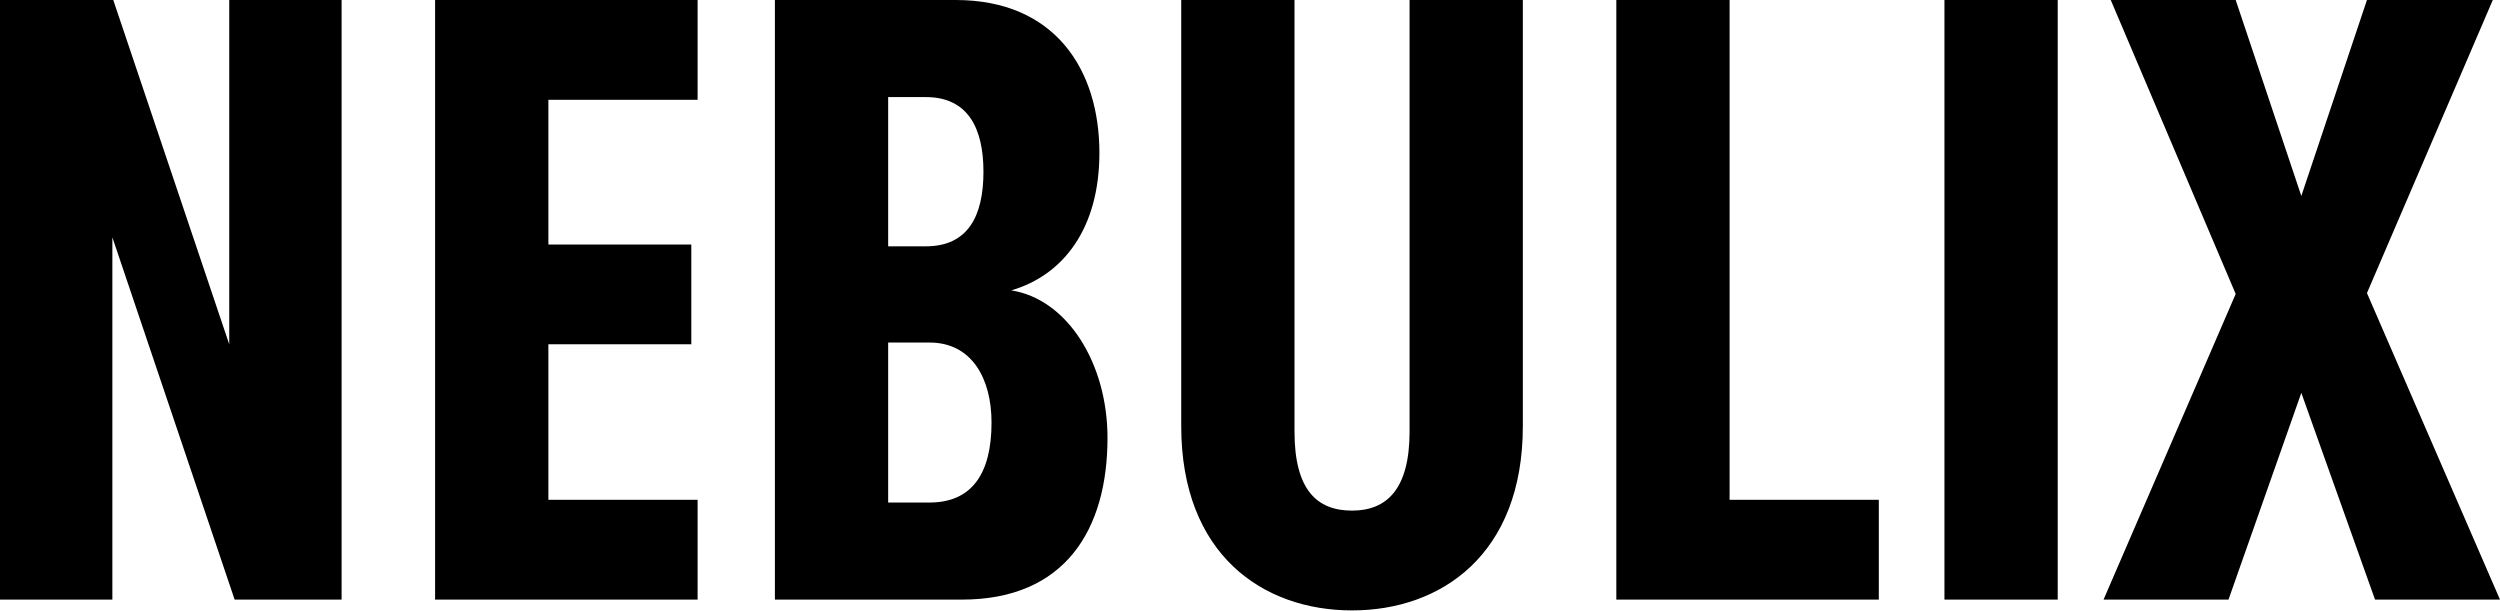
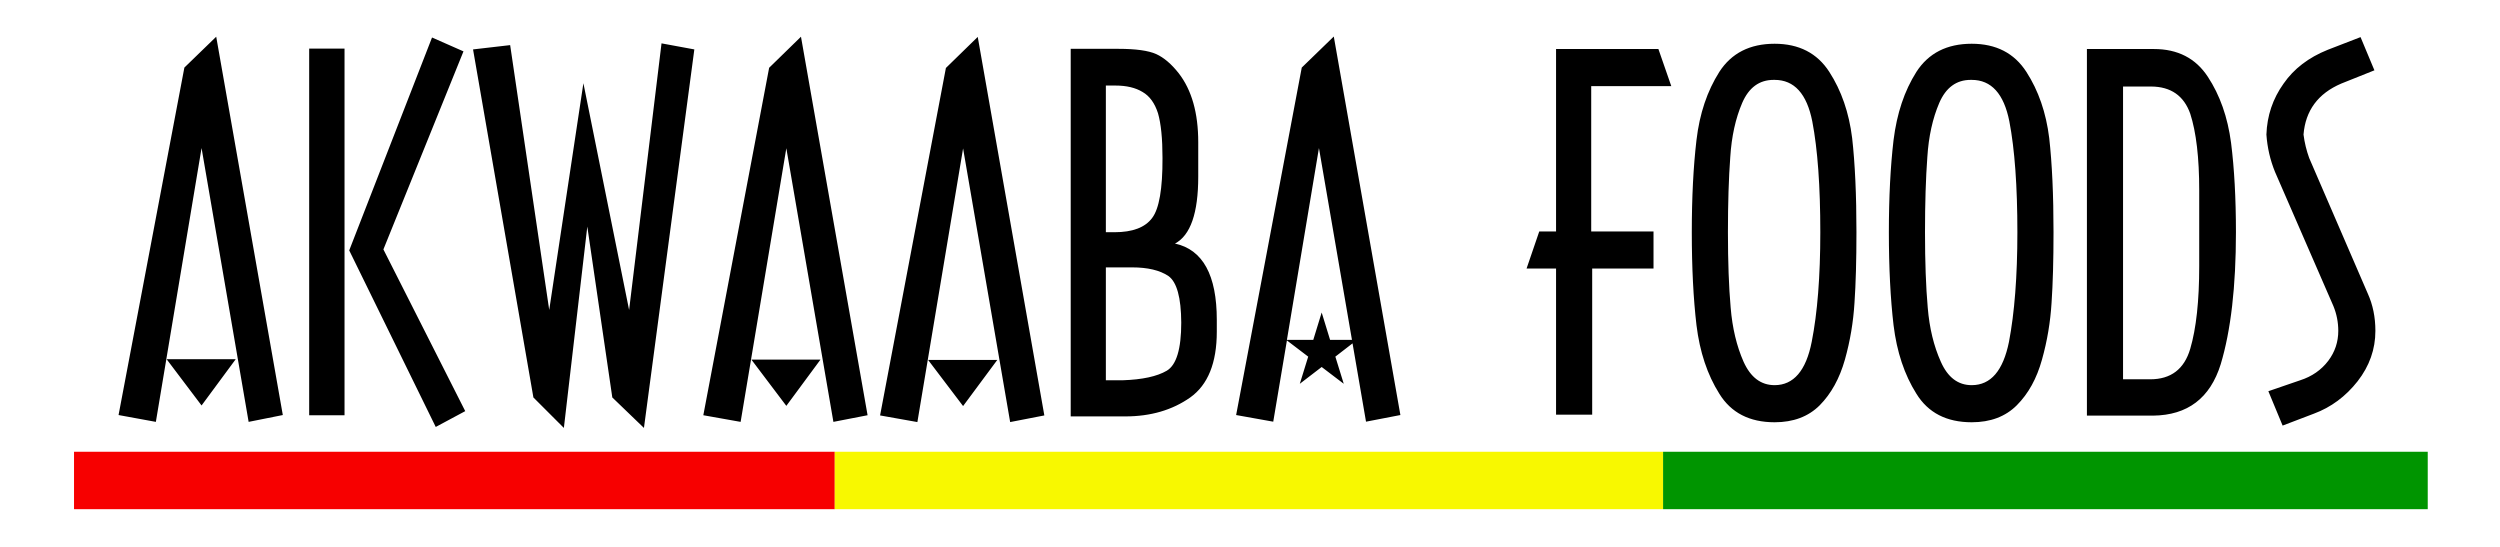
- <svg xmlns="http://www.w3.org/2000/svg" xml:space="preserve" style="enable-background:new 0 0 1164.06 284.21" viewBox="0 0 1164.06 284.21">
-   <path d="M109.25 279.19 52.32 110.5v168.69H0V0h52.74l54 160.32V0h52.32v279.19h-49.81zm93.34 0V0h122.23v46.46h-69.48v67.39h66.55v46.46h-66.55v72.41h69.48v46.46H202.59zm158.22 0V0h84.13c46.46 0 66.97 32.65 66.97 71.16 0 35.16-16.74 56.93-41.02 64.04 26.37 4.19 44.79 34.32 44.79 68.65 0 42.7-19.67 75.34-67.81 75.34h-87.06zm52.74-164.5h17.58c19.67 0 26.79-14.23 26.79-34.74 0-20.09-7.12-34.74-26.79-34.74h-17.58v69.48zm0 119.3h19.25c19.67 0 28.88-13.39 28.88-37.25 0-20.51-9.21-37.25-28.88-37.25h-19.25v74.5zM550.01 0h52.74v200.92c0 27.21 10.46 36.83 26.79 36.83 15.91 0 26.79-9.63 26.79-36.83V0h52.74v198.41c0 59.86-38.09 85.81-79.53 85.81s-79.53-25.95-79.53-85.81V0zM752.6 279.19V0h52.74v232.73h69.48v46.46H752.6zm152.78 0V0h52.74v279.19h-52.74zm200.49 0-34.32-96.27-33.91 96.27h-58.18l61.53-142.32L982.81 0h58.18l30.56 91.25L1102.11 0h58.6l-58.6 136.46 61.95 142.74h-58.19z" fill="currentColor" />
+ <svg xmlns="http://www.w3.org/2000/svg" version="1.2" viewBox="0 0 1280 280" width="1280" height="280">
+   <path id="Path 2" fill-rule="evenodd" fill="#000000" d="m103.2 75.8l-23.4 140.2-19.1-3.5 33.7-177.9 16.3-15.8 34.1 193.7-17.5 3.5zm589.3 100l-8.8 6.8 4.3 13.9-11.3-8.6-11.2 8.6 4.3-13.9-10.9-8.3-7 41.6-19-3.4 33.6-177.9 16.4-15.9 34.1 193.8-17.6 3.4zm-15.8-15.8l4.3 14h11.2l-16.9-98.2-16.4 98.2h13.5zm-573.5 47.6l-17.9-23.7h35.4zm119.9 11l-44.3-90.4 42.4-109 16.1 7.1-41 101.4 41.9 82.8zm-64.8-193.7h18.1v187.7h-18.1zm122.9 133.8l17.5-116.1 23.4 116.1 16.6-136.5 16.8 3.1-25.8 193.8-16.2-15.6-12.8-87.5-12 103.1-15.6-15.6-30.9-178.2 19-2.2zm121.4-82.8l-23.4 140.1-19.1-3.4 33.7-177.9 16.3-15.9 34.1 193.8-17.5 3.4zm0 131.9l-17.9-23.7h35.4zm90.5-131.8l-23.4 140.1-19.1-3.4 33.7-177.9 16.3-15.9 34.1 193.8-17.5 3.4zm0 131.9l-17.9-23.6h35.4zm83.1 5.3h-28v-188.2h24.4q13.4 0 19.4 2.7 5.9 2.7 11.5 9.8 10 12.9 10 35.3v17.6q0 28-11.9 34.3 21.4 4.7 21.4 39.1v6q0 24-13.6 33.7-13.8 9.7-33.2 9.7zm-10-18.5h8.6q15.1-0.5 22.6-4.9 7.4-4.4 7.4-24.6-0.1-19.3-6.6-23.9-6.6-4.4-18.6-4.4h-13.4zm0-75.8h4.4q13.9 0 19.3-7.3 5.4-7.1 5.3-30.7 0-14.9-2.3-22.9-2.5-7.8-7.9-10.9-5.4-3.3-13.9-3.3h-4.9zm249 18.6v74.8h-18.5v-74.8h-15.1l6.5-19h8.6v-93.4h52.4l6.6 19h-41v74.4h31.9v19zm135.3-18.6q0 21.5-1 36.1c-0.6 9.8-2.2 19.5-4.9 29.1q-4.1 14.5-12.9 23.4c-5.8 5.8-13.5 8.7-23.1 8.7q-19.3 0-28.3-14.6-9.2-14.6-11.7-35.1-2.4-20.4-2.4-47.6 0-26.8 2.4-47.2c1.6-13.6 5.5-25.1 11.7-34.9q9.3-14.4 28.3-14.4 18.7 0 28 14.4 9.3 14.4 11.7 33.9 2.2 19.5 2.2 48.2zm-41.9-78h-0.5q-11 0-16.1 11.8-5.1 11.9-6.1 27.7-1.2 16.1-1.2 38.5 0 22.7 1.4 38.6 1.3 15.7 6.6 27.7 5.4 12 15.9 12c9.7 0 16.1-7.4 19-22.2 2.9-14.7 4.4-33.3 4.4-56.1q0-35.3-4.1-56.7-4.2-21.3-19.3-21.3zm142.8 78q0 21.5-1 36.1c-0.6 9.8-2.2 19.5-4.9 29.1q-4 14.5-12.9 23.4-8.7 8.7-23.1 8.7-19.3 0-28.3-14.6-9.2-14.6-11.7-35.1-2.4-20.4-2.4-47.6 0-26.8 2.4-47.2c1.7-13.6 5.5-25.1 11.7-34.9q9.3-14.4 28.3-14.4c12.5 0 21.8 4.8 28 14.4q9.3 14.4 11.7 33.9 2.2 19.5 2.2 48.2zm-41.9-78h-0.5q-11 0-16.1 11.8-5.1 11.9-6.1 27.7-1.2 16.1-1.2 38.5 0 22.7 1.4 38.6 1.3 15.7 6.7 27.7 5.3 12 15.8 12c9.8 0 16.1-7.4 19.1-22.2 2.8-14.7 4.3-33.3 4.3-56.1q0-35.3-4.1-56.7-4.2-21.3-19.3-21.3zm59-15.8h34.3q18.3 0 27.6 14.2 9.3 14.1 11.9 33.8 2.5 19.8 2.5 45.8 0 41.7-7.8 67.6-8.1 26-34.6 26.3h-33.9zm18.5 169.1h13.9q15.9 0 20.5-15.6 4.6-15.6 4.6-42.4v-38.7q0-25.1-4.6-39.3-4.9-13.8-20-13.9h-14.4zm121.6-175.2l7.1 17-17 6.8c-11.9 5.1-18.3 13.8-19.3 26.1q0.8 6.2 2.9 12l30 69.4q3.9 8.6 3.9 19.1 0 14.1-9.1 25.8-9.2 11.7-22.4 16.6l-16 6.1-7.3-17.6 16.3-5.6q9-2.9 14.4-10 5.1-6.8 5.1-15.3 0-6.6-2.5-12.7l-29.9-68.7q-3.7-9.1-4.4-19.1 0.5-14.5 8.8-26.1 7.9-11.4 22.6-17.3z" />
+   <path id="Path 3" fill="#f70000" d="m37.9 231.3h389.5v29.4h-389.5z" />
+   <path id="Path 4" fill="#f8f800" d="m427.4 231.3h424.1v29.4h-424.1z" />
+   <path id="Path 5" fill="#009500" d="m851.5 231.3h391.5v29.4h-391.5z" />
</svg>
